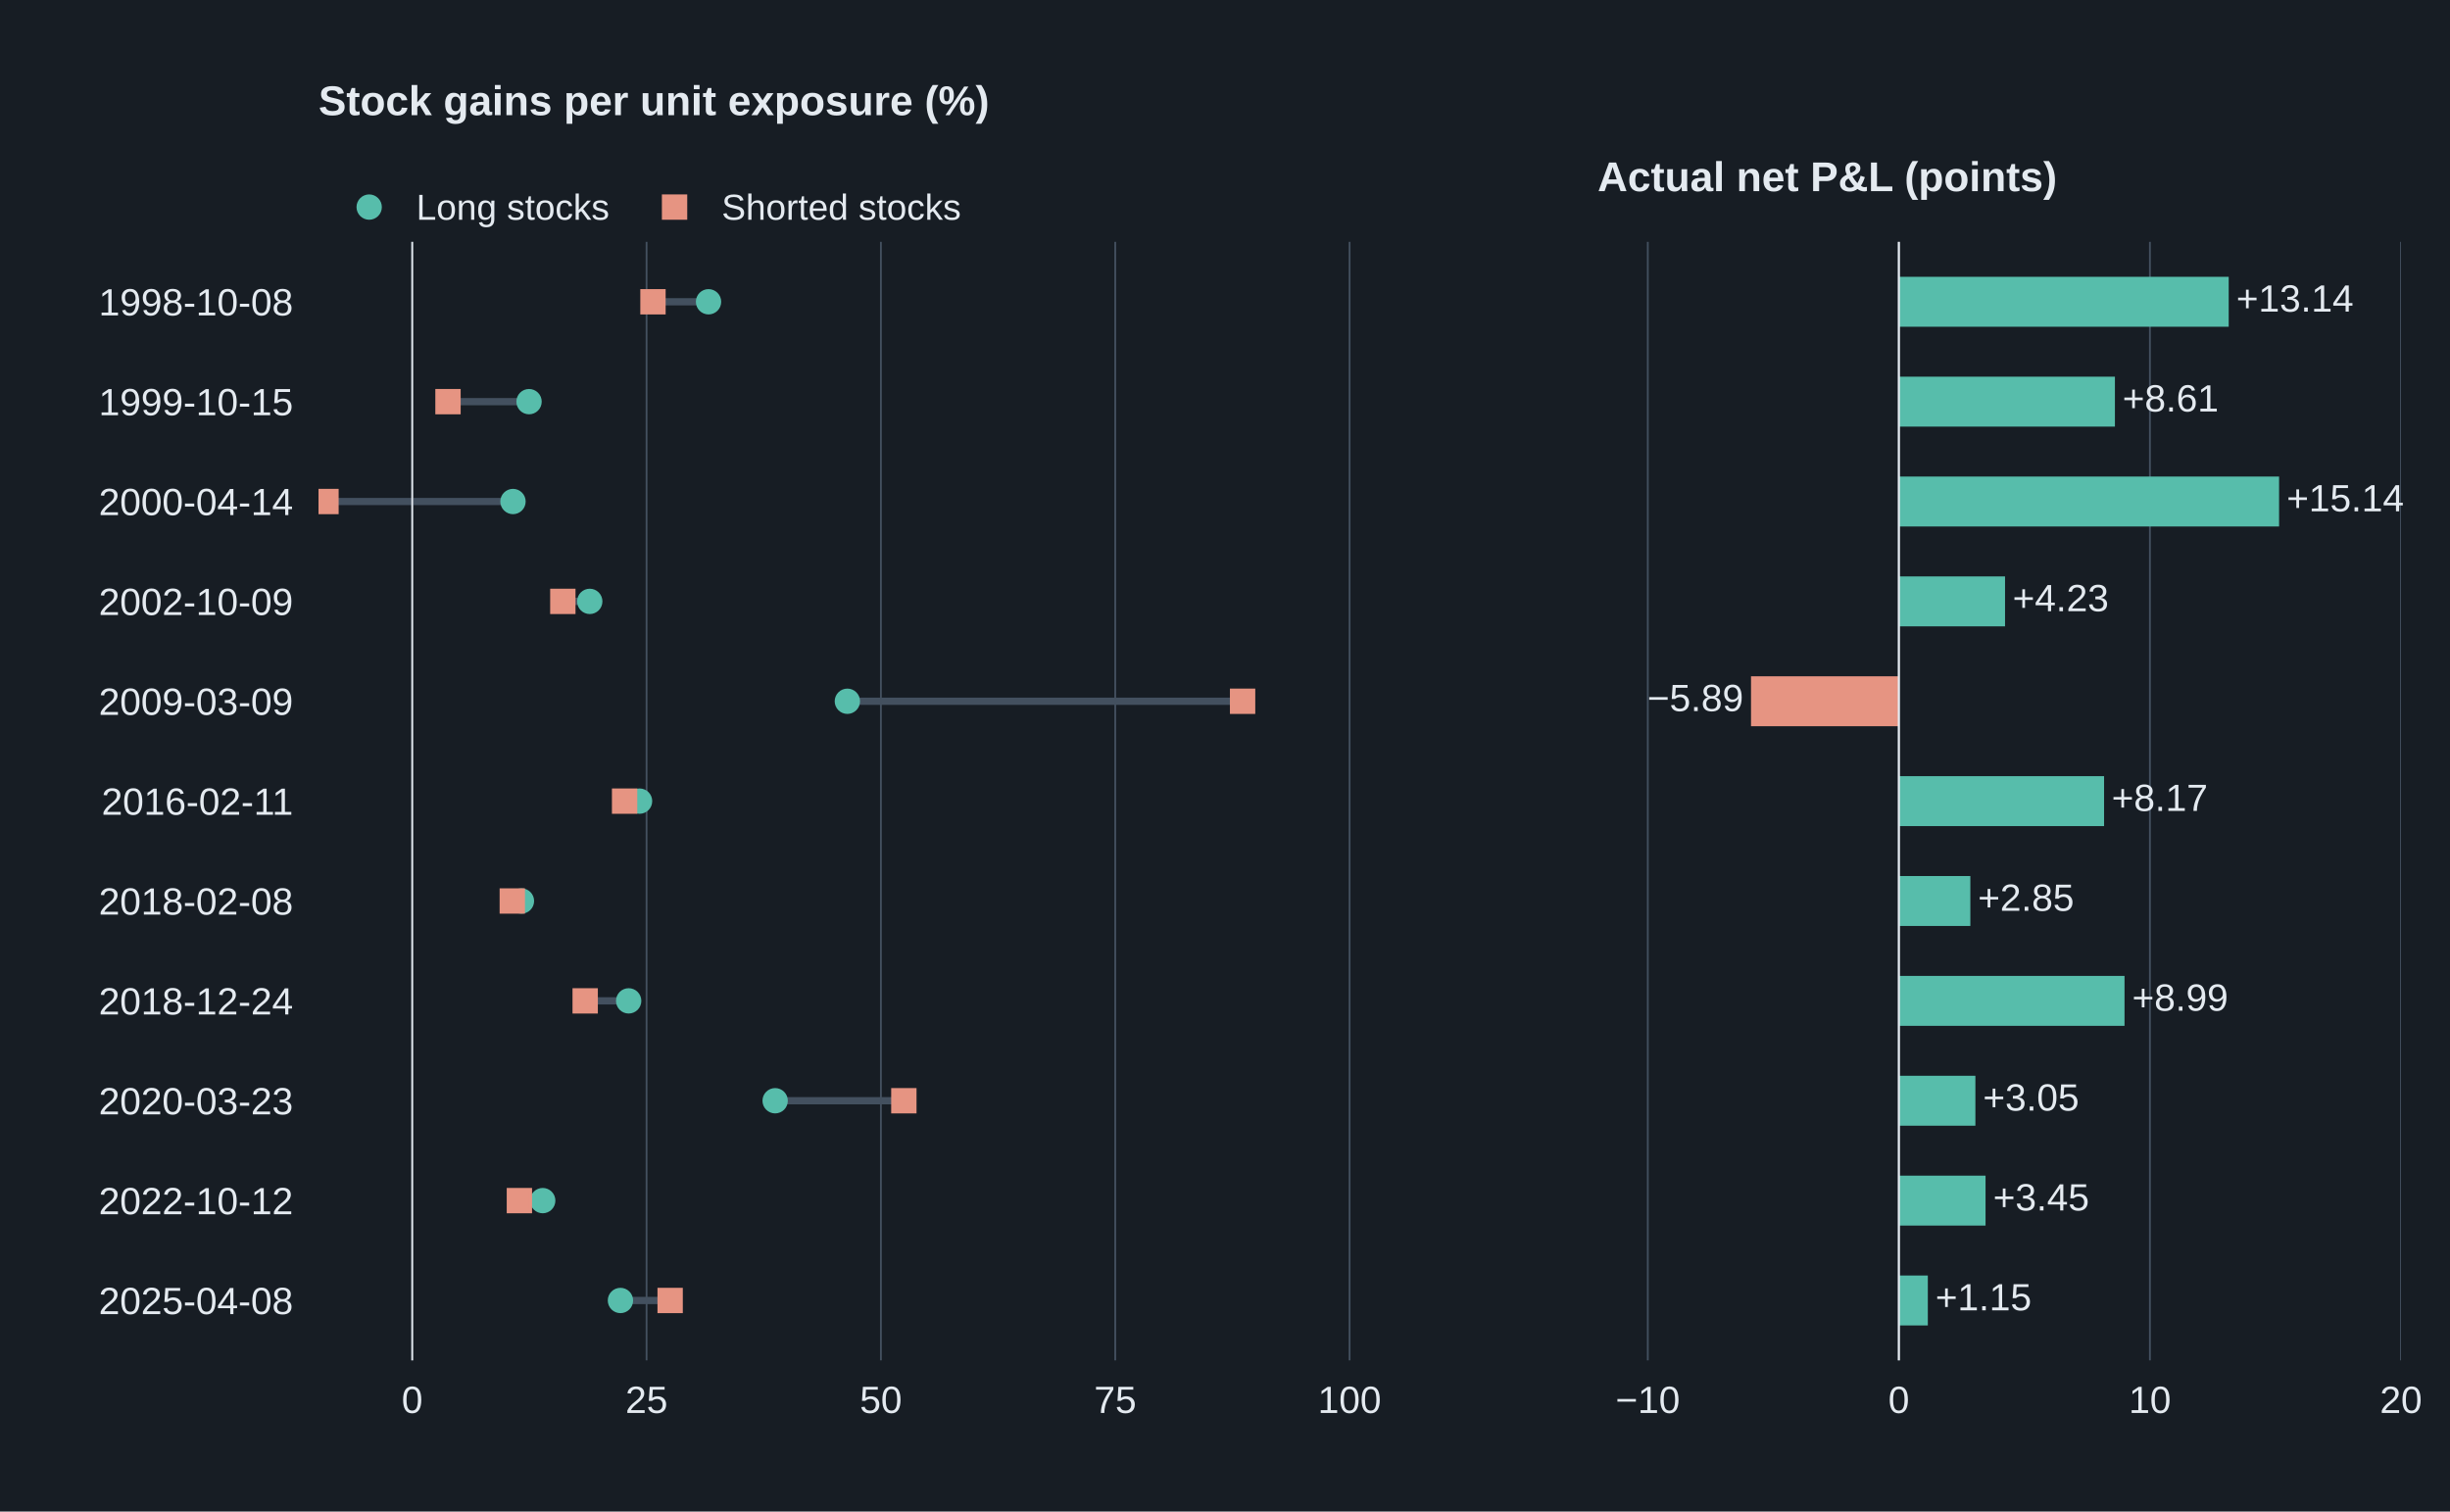
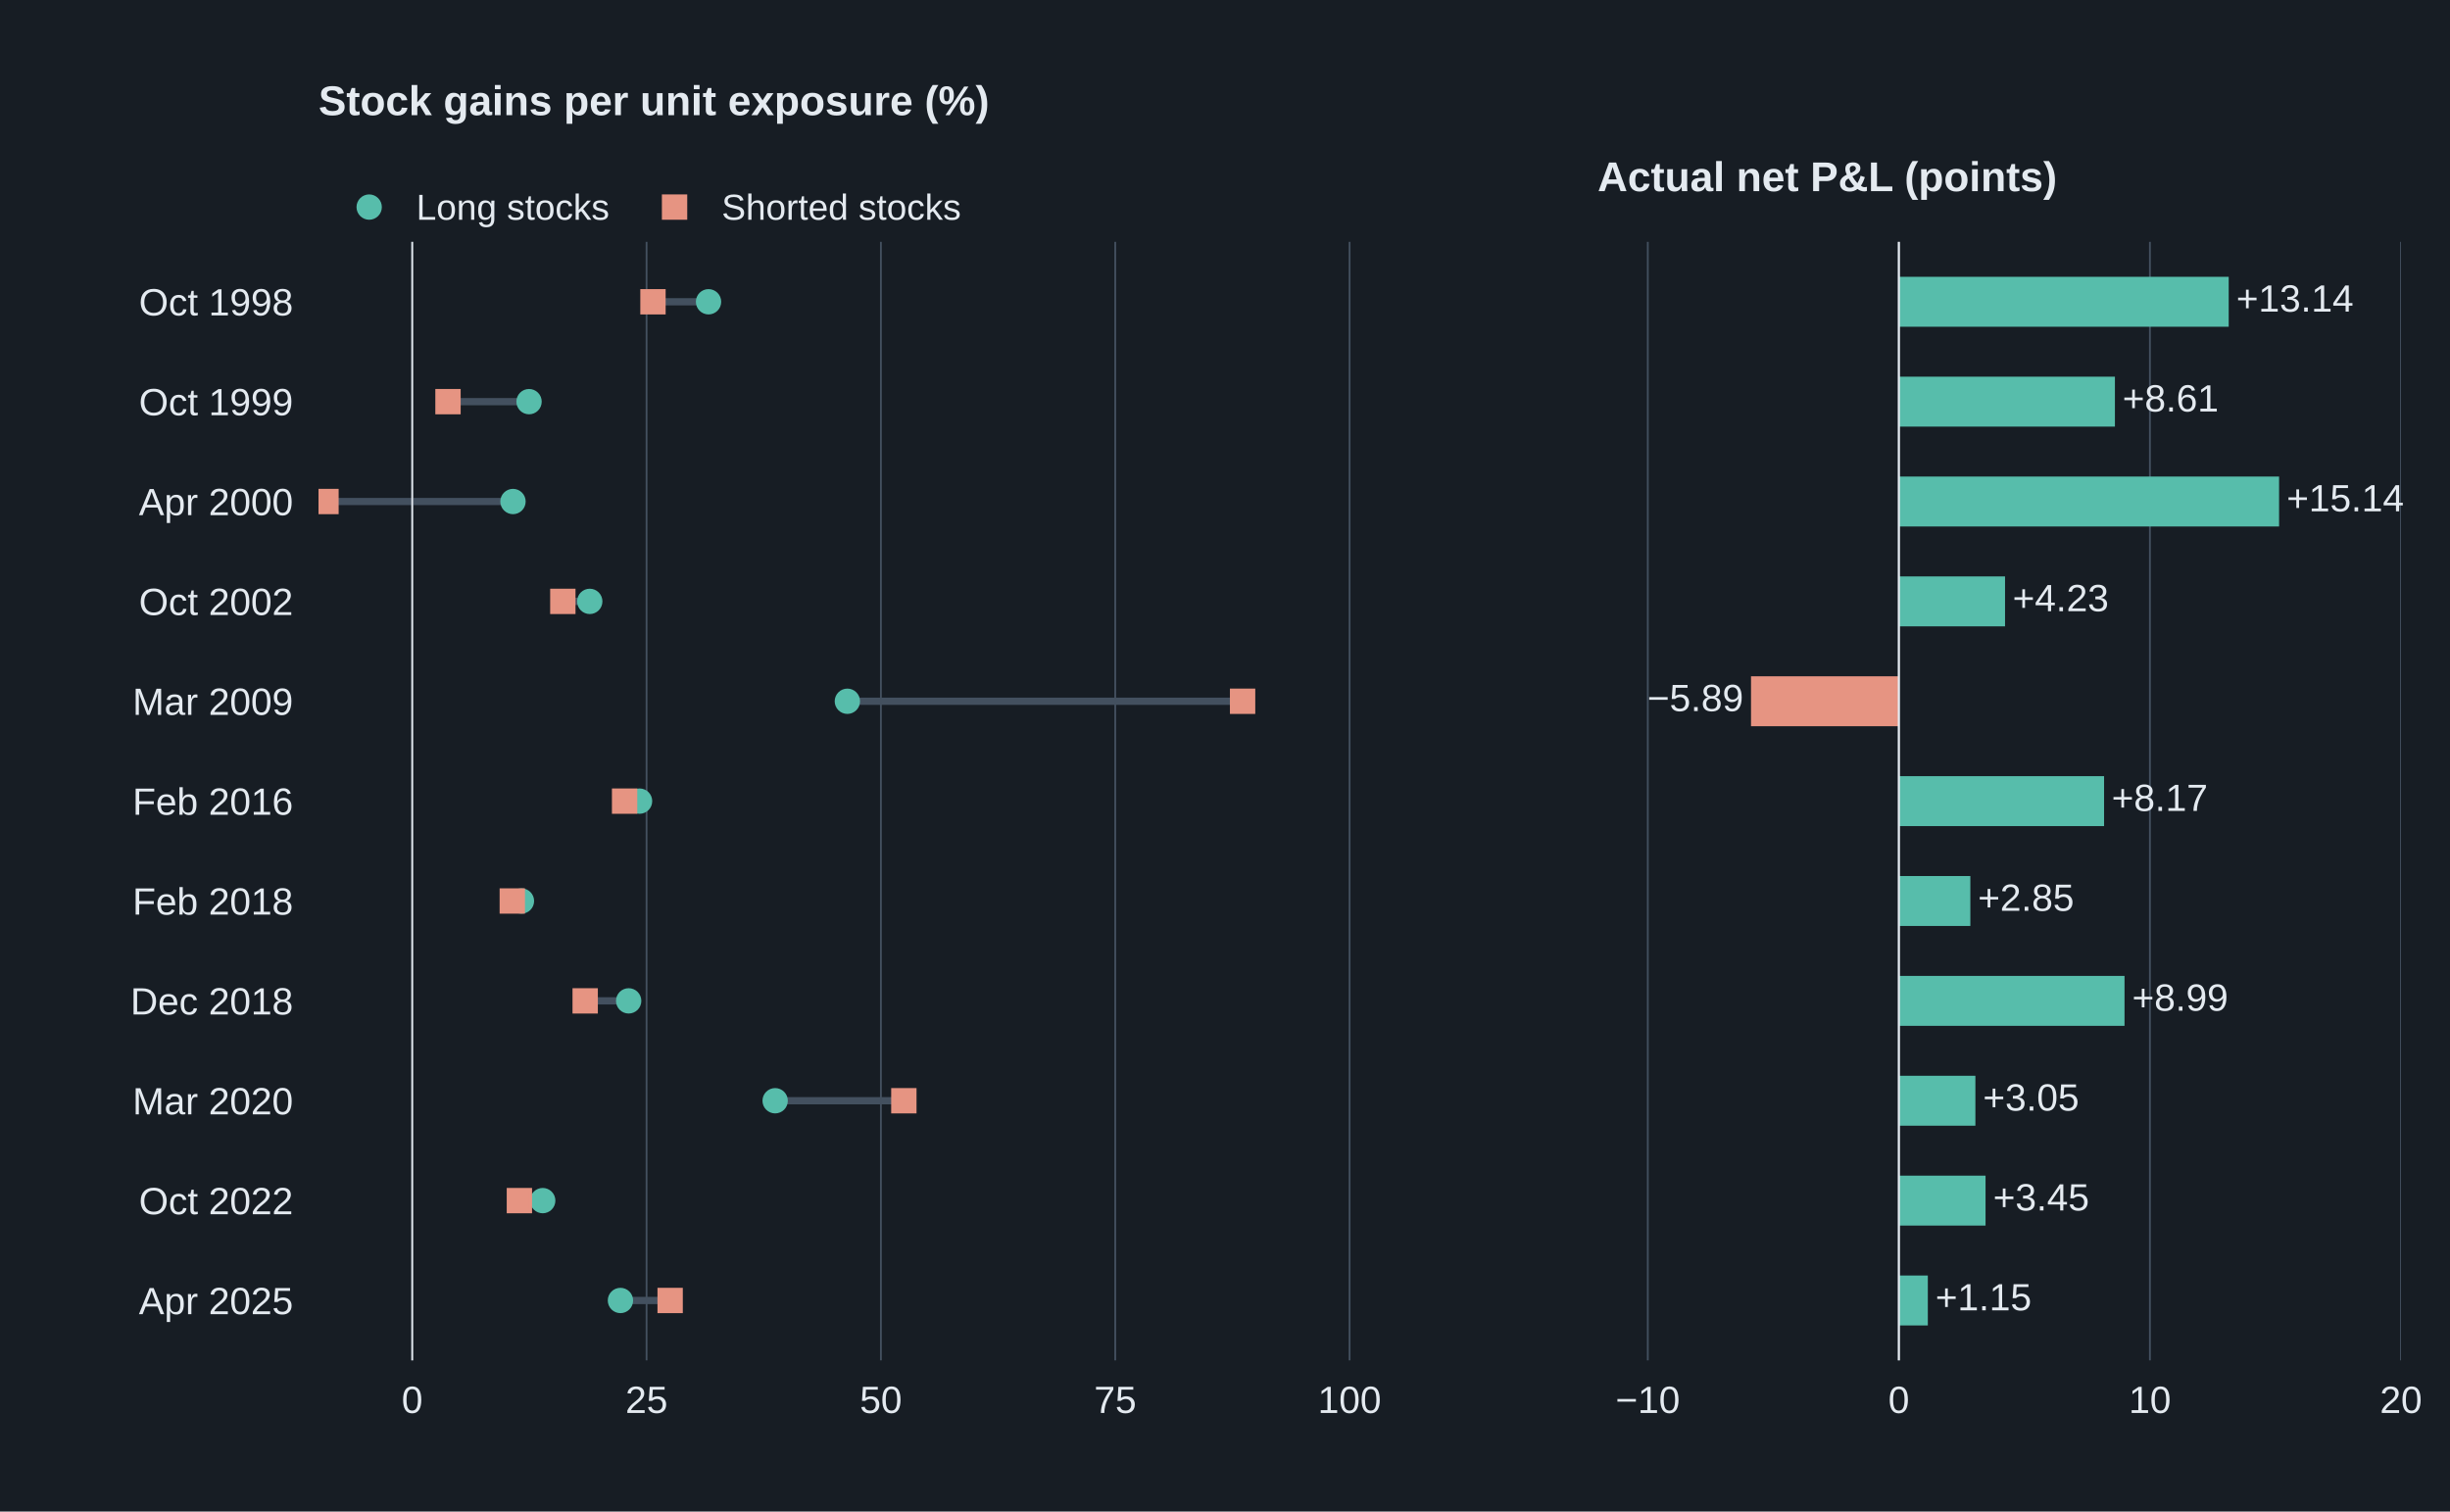
<svg xmlns="http://www.w3.org/2000/svg" xmlns:xlink="http://www.w3.org/1999/xlink" width="676.8pt" height="417.6pt" viewBox="0 0 676.8 417.6" version="1.1">
  <defs>
    <style type="text/css">*{stroke-linejoin: round; stroke-linecap: butt}</style>
  </defs>
  <g id="figure_1">
    <g id="patch_1">
      <path d="M 0 417.6 L 676.8 417.6 L 676.8 0 L 0 0 z " style="fill: #171d24" />
    </g>
    <g id="axes_1">
      <g id="patch_2">
        <path d="M 87.984 375.84 L 398.706 375.84 L 398.706 66.816 L 87.984 66.816 z " style="fill: #171d24" />
      </g>
      <g id="matplotlib.axis_1">
        <g id="xtick_1">
          <g id="line2d_1">
            <path d="M 113.878 375.84 L 113.878 66.816 " clip-path="url(#pa6c7bae0eb)" style="fill: none; stroke: #43505f; stroke-width: 0.5; stroke-linecap: square" />
          </g>
          <g id="line2d_2" />
          <g id="text_1">
            <text style="font-size: 10.5px; font-family: 'Arial', 'DejaVu Sans', sans-serif; text-anchor: middle; fill: #e4eaf0" x="113.878" y="390.356" transform="rotate(-0 113.8775 390.3557)">0</text>
          </g>
        </g>
        <g id="xtick_2">
          <g id="line2d_3">
            <path d="M 178.611 375.84 L 178.611 66.816 " clip-path="url(#pa6c7bae0eb)" style="fill: none; stroke: #43505f; stroke-width: 0.5; stroke-linecap: square" />
          </g>
          <g id="line2d_4" />
          <g id="text_2">
            <text style="font-size: 10.5px; font-family: 'Arial', 'DejaVu Sans', sans-serif; text-anchor: middle; fill: #e4eaf0" x="178.611" y="390.356" transform="rotate(-0 178.6113 390.3557)">25</text>
          </g>
        </g>
        <g id="xtick_3">
          <g id="line2d_5">
            <path d="M 243.345 375.84 L 243.345 66.816 " clip-path="url(#pa6c7bae0eb)" style="fill: none; stroke: #43505f; stroke-width: 0.5; stroke-linecap: square" />
          </g>
          <g id="line2d_6" />
          <g id="text_3">
            <text style="font-size: 10.5px; font-family: 'Arial', 'DejaVu Sans', sans-serif; text-anchor: middle; fill: #e4eaf0" x="243.345" y="390.356" transform="rotate(-0 243.3451 390.3557)">50</text>
          </g>
        </g>
        <g id="xtick_4">
          <g id="line2d_7">
            <path d="M 308.079 375.84 L 308.079 66.816 " clip-path="url(#pa6c7bae0eb)" style="fill: none; stroke: #43505f; stroke-width: 0.5; stroke-linecap: square" />
          </g>
          <g id="line2d_8" />
          <g id="text_4">
            <text style="font-size: 10.5px; font-family: 'Arial', 'DejaVu Sans', sans-serif; text-anchor: middle; fill: #e4eaf0" x="308.079" y="390.356" transform="rotate(-0 308.0789 390.3557)">75</text>
          </g>
        </g>
        <g id="xtick_5">
          <g id="line2d_9">
            <path d="M 372.813 375.84 L 372.813 66.816 " clip-path="url(#pa6c7bae0eb)" style="fill: none; stroke: #43505f; stroke-width: 0.5; stroke-linecap: square" />
          </g>
          <g id="line2d_10" />
          <g id="text_5">
            <text style="font-size: 10.5px; font-family: 'Arial', 'DejaVu Sans', sans-serif; text-anchor: middle; fill: #e4eaf0" x="372.813" y="390.356" transform="rotate(-0 372.8127 390.3557)">100</text>
          </g>
        </g>
      </g>
      <g id="matplotlib.axis_2">
        <g id="ytick_1">
          <g id="line2d_11" />
          <g id="text_6">
-             <text style="font-size: 10.5px; font-family: 'Arial', 'DejaVu Sans', sans-serif; text-anchor: end; fill: #e4eaf0" x="80.984" y="87.129" transform="rotate(-0 80.984 87.12871)">1998-10-08</text>
+             <text style="font-size: 10.5px; font-family: 'Arial', 'DejaVu Sans', sans-serif; text-anchor: end; fill: #e4eaf0" x="80.984" y="87.129" transform="rotate(-0 80.984 87.12871)">Oct 1998</text>
          </g>
        </g>
        <g id="ytick_2">
          <g id="line2d_12" />
          <g id="text_7">
-             <text style="font-size: 10.5px; font-family: 'Arial', 'DejaVu Sans', sans-serif; text-anchor: end; fill: #e4eaf0" x="80.984" y="114.72" transform="rotate(-0 80.984 114.7201)">1999-10-15</text>
+             <text style="font-size: 10.5px; font-family: 'Arial', 'DejaVu Sans', sans-serif; text-anchor: end; fill: #e4eaf0" x="80.984" y="114.72" transform="rotate(-0 80.984 114.7201)">Oct 1999</text>
          </g>
        </g>
        <g id="ytick_3">
          <g id="line2d_13" />
          <g id="text_8">
-             <text style="font-size: 10.5px; font-family: 'Arial', 'DejaVu Sans', sans-serif; text-anchor: end; fill: #e4eaf0" x="80.984" y="142.312" transform="rotate(-0 80.984 142.3116)">2000-04-14</text>
+             <text style="font-size: 10.5px; font-family: 'Arial', 'DejaVu Sans', sans-serif; text-anchor: end; fill: #e4eaf0" x="80.984" y="142.327" transform="rotate(-0 80.984 142.3272)">Apr 2000</text>
          </g>
        </g>
        <g id="ytick_4">
          <g id="line2d_14" />
          <g id="text_9">
-             <text style="font-size: 10.5px; font-family: 'Arial', 'DejaVu Sans', sans-serif; text-anchor: end; fill: #e4eaf0" x="80.984" y="169.903" transform="rotate(-0 80.984 169.903)">2002-10-09</text>
+             <text style="font-size: 10.5px; font-family: 'Arial', 'DejaVu Sans', sans-serif; text-anchor: end; fill: #e4eaf0" x="80.984" y="169.903" transform="rotate(-0 80.984 169.903)">Oct 2002</text>
          </g>
        </g>
        <g id="ytick_5">
          <g id="line2d_15" />
          <g id="text_10">
-             <text style="font-size: 10.5px; font-family: 'Arial', 'DejaVu Sans', sans-serif; text-anchor: end; fill: #e4eaf0" x="80.984" y="197.494" transform="rotate(-0 80.984 197.4944)">2009-03-09</text>
+             <text style="font-size: 10.5px; font-family: 'Arial', 'DejaVu Sans', sans-serif; text-anchor: end; fill: #e4eaf0" x="80.984" y="197.494" transform="rotate(-0 80.984 197.4944)">Mar 2009</text>
          </g>
        </g>
        <g id="ytick_6">
          <g id="line2d_16" />
          <g id="text_11">
-             <text style="font-size: 10.5px; font-family: 'Arial', 'DejaVu Sans', sans-serif; text-anchor: end; fill: #e4eaf0" x="80.984" y="225.086" transform="rotate(-0 80.984 225.0859)">2016-02-11</text>
+             <text style="font-size: 10.5px; font-family: 'Arial', 'DejaVu Sans', sans-serif; text-anchor: end; fill: #e4eaf0" x="80.984" y="225.086" transform="rotate(-0 80.984 225.0859)">Feb 2016</text>
          </g>
        </g>
        <g id="ytick_7">
          <g id="line2d_17" />
          <g id="text_12">
-             <text style="font-size: 10.5px; font-family: 'Arial', 'DejaVu Sans', sans-serif; text-anchor: end; fill: #e4eaf0" x="80.984" y="252.677" transform="rotate(-0 80.984 252.6773)">2018-02-08</text>
+             <text style="font-size: 10.5px; font-family: 'Arial', 'DejaVu Sans', sans-serif; text-anchor: end; fill: #e4eaf0" x="80.984" y="252.677" transform="rotate(-0 80.984 252.6773)">Feb 2018</text>
          </g>
        </g>
        <g id="ytick_8">
          <g id="line2d_18" />
          <g id="text_13">
-             <text style="font-size: 10.5px; font-family: 'Arial', 'DejaVu Sans', sans-serif; text-anchor: end; fill: #e4eaf0" x="80.984" y="280.269" transform="rotate(-0 80.984 280.2687)">2018-12-24</text>
+             <text style="font-size: 10.5px; font-family: 'Arial', 'DejaVu Sans', sans-serif; text-anchor: end; fill: #e4eaf0" x="80.984" y="280.269" transform="rotate(-0 80.984 280.2687)">Dec 2018</text>
          </g>
        </g>
        <g id="ytick_9">
          <g id="line2d_19" />
          <g id="text_14">
-             <text style="font-size: 10.5px; font-family: 'Arial', 'DejaVu Sans', sans-serif; text-anchor: end; fill: #e4eaf0" x="80.984" y="307.86" transform="rotate(-0 80.984 307.8601)">2020-03-23</text>
+             <text style="font-size: 10.5px; font-family: 'Arial', 'DejaVu Sans', sans-serif; text-anchor: end; fill: #e4eaf0" x="80.984" y="307.86" transform="rotate(-0 80.984 307.8601)">Mar 2020</text>
          </g>
        </g>
        <g id="ytick_10">
          <g id="line2d_20" />
          <g id="text_15">
-             <text style="font-size: 10.5px; font-family: 'Arial', 'DejaVu Sans', sans-serif; text-anchor: end; fill: #e4eaf0" x="80.984" y="335.452" transform="rotate(-0 80.984 335.4516)">2022-10-12</text>
+             <text style="font-size: 10.5px; font-family: 'Arial', 'DejaVu Sans', sans-serif; text-anchor: end; fill: #e4eaf0" x="80.984" y="335.452" transform="rotate(-0 80.984 335.4516)">Oct 2022</text>
          </g>
        </g>
        <g id="ytick_11">
          <g id="line2d_21" />
          <g id="text_16">
-             <text style="font-size: 10.5px; font-family: 'Arial', 'DejaVu Sans', sans-serif; text-anchor: end; fill: #e4eaf0" x="80.984" y="363.043" transform="rotate(-0 80.984 363.043)">2025-04-08</text>
+             <text style="font-size: 10.5px; font-family: 'Arial', 'DejaVu Sans', sans-serif; text-anchor: end; fill: #e4eaf0" x="80.984" y="363.059" transform="rotate(-0 80.984 363.0586)">Apr 2025</text>
          </g>
        </g>
      </g>
      <g id="line2d_22">
        <path d="M 195.729 83.371 L 180.381 83.371 " clip-path="url(#pa6c7bae0eb)" style="fill: none; stroke: #43505f; stroke-width: 2; stroke-linecap: square" />
      </g>
      <g id="line2d_23">
        <defs>
          <path id="md9a8fb9a7d" d="M 0 3 C 0.796 3 1.559 2.684 2.121 2.121 C 2.684 1.559 3 0.796 3 0 C 3 -0.796 2.684 -1.559 2.121 -2.121 C 1.559 -2.684 0.796 -3 0 -3 C -0.796 -3 -1.559 -2.684 -2.121 -2.121 C -2.684 -1.559 -3 -0.796 -3 0 C -3 0.796 -2.684 1.559 -2.121 2.121 C -1.559 2.684 -0.796 3 0 3 z " style="stroke: #57bdab" />
        </defs>
        <g clip-path="url(#pa6c7bae0eb)">
          <use xlink:href="#md9a8fb9a7d" x="195.729" y="83.371" style="fill: #57bdab; stroke: #57bdab" />
        </g>
      </g>
      <g id="line2d_24">
        <defs>
          <path id="ma3867395b4" d="M -3 3 L 3 3 L 3 -3 L -3 -3 z " style="stroke: #e69482; stroke-linejoin: miter" />
        </defs>
        <g clip-path="url(#pa6c7bae0eb)">
          <use xlink:href="#ma3867395b4" x="180.381" y="83.371" style="fill: #e69482; stroke: #e69482; stroke-linejoin: miter" />
        </g>
      </g>
      <g id="line2d_25">
        <path d="M 146.147 110.962 L 123.757 110.962 " clip-path="url(#pa6c7bae0eb)" style="fill: none; stroke: #43505f; stroke-width: 2; stroke-linecap: square" />
      </g>
      <g id="line2d_26">
        <g clip-path="url(#pa6c7bae0eb)">
          <use xlink:href="#md9a8fb9a7d" x="146.147" y="110.962" style="fill: #57bdab; stroke: #57bdab" />
        </g>
      </g>
      <g id="line2d_27">
        <g clip-path="url(#pa6c7bae0eb)">
          <use xlink:href="#ma3867395b4" x="123.757" y="110.962" style="fill: #e69482; stroke: #e69482; stroke-linejoin: miter" />
        </g>
      </g>
      <g id="line2d_28">
        <path d="M 141.712 138.554 L 90.049 138.554 " clip-path="url(#pa6c7bae0eb)" style="fill: none; stroke: #43505f; stroke-width: 2; stroke-linecap: square" />
      </g>
      <g id="line2d_29">
        <g clip-path="url(#pa6c7bae0eb)">
          <use xlink:href="#md9a8fb9a7d" x="141.712" y="138.554" style="fill: #57bdab; stroke: #57bdab" />
        </g>
      </g>
      <g id="line2d_30">
        <g clip-path="url(#pa6c7bae0eb)">
          <use xlink:href="#ma3867395b4" x="90.049" y="138.554" style="fill: #e69482; stroke: #e69482; stroke-linejoin: miter" />
        </g>
      </g>
      <g id="line2d_31">
        <path d="M 162.919 166.145 L 155.481 166.145 " clip-path="url(#pa6c7bae0eb)" style="fill: none; stroke: #43505f; stroke-width: 2; stroke-linecap: square" />
      </g>
      <g id="line2d_32">
        <g clip-path="url(#pa6c7bae0eb)">
          <use xlink:href="#md9a8fb9a7d" x="162.919" y="166.145" style="fill: #57bdab; stroke: #57bdab" />
        </g>
      </g>
      <g id="line2d_33">
        <g clip-path="url(#pa6c7bae0eb)">
          <use xlink:href="#ma3867395b4" x="155.481" y="166.145" style="fill: #e69482; stroke: #e69482; stroke-linejoin: miter" />
        </g>
      </g>
      <g id="line2d_34">
        <path d="M 234.079 193.737 L 343.261 193.737 " clip-path="url(#pa6c7bae0eb)" style="fill: none; stroke: #43505f; stroke-width: 2; stroke-linecap: square" />
      </g>
      <g id="line2d_35">
        <g clip-path="url(#pa6c7bae0eb)">
          <use xlink:href="#md9a8fb9a7d" x="234.079" y="193.737" style="fill: #57bdab; stroke: #57bdab" />
        </g>
      </g>
      <g id="line2d_36">
        <g clip-path="url(#pa6c7bae0eb)">
          <use xlink:href="#ma3867395b4" x="343.261" y="193.737" style="fill: #e69482; stroke: #e69482; stroke-linejoin: miter" />
        </g>
      </g>
      <g id="line2d_37">
        <path d="M 176.674 221.328 L 172.543 221.328 " clip-path="url(#pa6c7bae0eb)" style="fill: none; stroke: #43505f; stroke-width: 2; stroke-linecap: square" />
      </g>
      <g id="line2d_38">
        <g clip-path="url(#pa6c7bae0eb)">
          <use xlink:href="#md9a8fb9a7d" x="176.674" y="221.328" style="fill: #57bdab; stroke: #57bdab" />
        </g>
      </g>
      <g id="line2d_39">
        <g clip-path="url(#pa6c7bae0eb)">
          <use xlink:href="#ma3867395b4" x="172.543" y="221.328" style="fill: #e69482; stroke: #e69482; stroke-linejoin: miter" />
        </g>
      </g>
      <g id="line2d_40">
        <path d="M 144.046 248.919 L 141.518 248.919 " clip-path="url(#pa6c7bae0eb)" style="fill: none; stroke: #43505f; stroke-width: 2; stroke-linecap: square" />
      </g>
      <g id="line2d_41">
        <g clip-path="url(#pa6c7bae0eb)">
          <use xlink:href="#md9a8fb9a7d" x="144.046" y="248.919" style="fill: #57bdab; stroke: #57bdab" />
        </g>
      </g>
      <g id="line2d_42">
        <g clip-path="url(#pa6c7bae0eb)">
          <use xlink:href="#ma3867395b4" x="141.518" y="248.919" style="fill: #e69482; stroke: #e69482; stroke-linejoin: miter" />
        </g>
      </g>
      <g id="line2d_43">
        <path d="M 173.665 276.511 L 161.652 276.511 " clip-path="url(#pa6c7bae0eb)" style="fill: none; stroke: #43505f; stroke-width: 2; stroke-linecap: square" />
      </g>
      <g id="line2d_44">
        <g clip-path="url(#pa6c7bae0eb)">
          <use xlink:href="#md9a8fb9a7d" x="173.665" y="276.511" style="fill: #57bdab; stroke: #57bdab" />
        </g>
      </g>
      <g id="line2d_45">
        <g clip-path="url(#pa6c7bae0eb)">
          <use xlink:href="#ma3867395b4" x="161.652" y="276.511" style="fill: #e69482; stroke: #e69482; stroke-linejoin: miter" />
        </g>
      </g>
      <g id="line2d_46">
        <path d="M 214.131 304.102 L 249.687 304.102 " clip-path="url(#pa6c7bae0eb)" style="fill: none; stroke: #43505f; stroke-width: 2; stroke-linecap: square" />
      </g>
      <g id="line2d_47">
        <g clip-path="url(#pa6c7bae0eb)">
          <use xlink:href="#md9a8fb9a7d" x="214.131" y="304.102" style="fill: #57bdab; stroke: #57bdab" />
        </g>
      </g>
      <g id="line2d_48">
        <g clip-path="url(#pa6c7bae0eb)">
          <use xlink:href="#ma3867395b4" x="249.687" y="304.102" style="fill: #e69482; stroke: #e69482; stroke-linejoin: miter" />
        </g>
      </g>
      <g id="line2d_49">
        <path d="M 149.924 331.694 L 143.479 331.694 " clip-path="url(#pa6c7bae0eb)" style="fill: none; stroke: #43505f; stroke-width: 2; stroke-linecap: square" />
      </g>
      <g id="line2d_50">
        <g clip-path="url(#pa6c7bae0eb)">
          <use xlink:href="#md9a8fb9a7d" x="149.924" y="331.694" style="fill: #57bdab; stroke: #57bdab" />
        </g>
      </g>
      <g id="line2d_51">
        <g clip-path="url(#pa6c7bae0eb)">
          <use xlink:href="#ma3867395b4" x="143.479" y="331.694" style="fill: #e69482; stroke: #e69482; stroke-linejoin: miter" />
        </g>
      </g>
      <g id="line2d_52">
        <path d="M 171.393 359.285 L 185.124 359.285 " clip-path="url(#pa6c7bae0eb)" style="fill: none; stroke: #43505f; stroke-width: 2; stroke-linecap: square" />
      </g>
      <g id="line2d_53">
        <g clip-path="url(#pa6c7bae0eb)">
          <use xlink:href="#md9a8fb9a7d" x="171.393" y="359.285" style="fill: #57bdab; stroke: #57bdab" />
        </g>
      </g>
      <g id="line2d_54">
        <g clip-path="url(#pa6c7bae0eb)">
          <use xlink:href="#ma3867395b4" x="185.124" y="359.285" style="fill: #e69482; stroke: #e69482; stroke-linejoin: miter" />
        </g>
      </g>
      <g id="line2d_55">
        <path d="M 113.878 375.84 L 113.878 66.816 " clip-path="url(#pa6c7bae0eb)" style="fill: none; stroke: #e4eaf0; stroke-width: 0.5; stroke-linecap: square" />
      </g>
      <g id="text_17">
        <text style="font-weight: 700; font-size: 11.5px; font-family: 'Arial', 'DejaVu Sans', sans-serif; text-anchor: start; fill: #e4eaf0" x="87.984" y="31.816" transform="rotate(-0 87.984 31.816)">Stock gains per unit exposure (%)</text>
      </g>
      <g id="legend_1">
        <g id="line2d_56">
          <g>
            <use xlink:href="#md9a8fb9a7d" x="101.984" y="57.211" style="fill: #57bdab; stroke: #57bdab" />
          </g>
        </g>
        <g id="text_18">
          <text style="font-size: 10px; font-family: 'Arial', 'DejaVu Sans', sans-serif; text-anchor: start; fill: #e4eaf0" x="114.984" y="60.711" transform="rotate(-0 114.984 60.71131)">Long stocks</text>
        </g>
        <g id="line2d_57">
          <g>
            <use xlink:href="#ma3867395b4" x="186.345" y="57.211" style="fill: #e69482; stroke: #e69482; stroke-linejoin: miter" />
          </g>
        </g>
        <g id="text_19">
          <text style="font-size: 10px; font-family: 'Arial', 'DejaVu Sans', sans-serif; text-anchor: start; fill: #e4eaf0" x="199.345" y="60.711" transform="rotate(-0 199.3449 60.71131)">Shorted stocks</text>
        </g>
      </g>
    </g>
    <g id="axes_2">
      <g id="patch_3">
        <path d="M 441.32 375.84 L 663.264 375.84 L 663.264 66.816 L 441.32 66.816 z " style="fill: #171d24" />
      </g>
      <g id="matplotlib.axis_3">
        <g id="xtick_6">
          <g id="line2d_58">
            <path d="M 455.191 375.84 L 455.191 66.816 " clip-path="url(#pb211f99e89)" style="fill: none; stroke: #43505f; stroke-width: 0.5; stroke-linecap: square" />
          </g>
          <g id="line2d_59" />
          <g id="text_20">
            <text style="font-size: 10.5px; font-family: 'Arial', 'DejaVu Sans', sans-serif; text-anchor: middle; fill: #e4eaf0" x="455.191" y="390.356" transform="rotate(-0 455.1911 390.3557)">−10</text>
          </g>
        </g>
        <g id="xtick_7">
          <g id="line2d_60">
            <path d="M 524.549 375.84 L 524.549 66.816 " clip-path="url(#pb211f99e89)" style="fill: none; stroke: #43505f; stroke-width: 0.5; stroke-linecap: square" />
          </g>
          <g id="line2d_61" />
          <g id="text_21">
            <text style="font-size: 10.5px; font-family: 'Arial', 'DejaVu Sans', sans-serif; text-anchor: middle; fill: #e4eaf0" x="524.549" y="390.356" transform="rotate(-0 524.5487 390.3557)">0</text>
          </g>
        </g>
        <g id="xtick_8">
          <g id="line2d_62">
            <path d="M 593.906 375.84 L 593.906 66.816 " clip-path="url(#pb211f99e89)" style="fill: none; stroke: #43505f; stroke-width: 0.5; stroke-linecap: square" />
          </g>
          <g id="line2d_63" />
          <g id="text_22">
            <text style="font-size: 10.5px; font-family: 'Arial', 'DejaVu Sans', sans-serif; text-anchor: middle; fill: #e4eaf0" x="593.906" y="390.356" transform="rotate(-0 593.9064 390.3557)">10</text>
          </g>
        </g>
        <g id="xtick_9">
          <g id="line2d_64">
            <path d="M 663.264 375.84 L 663.264 66.816 " clip-path="url(#pb211f99e89)" style="fill: none; stroke: #43505f; stroke-width: 0.5; stroke-linecap: square" />
          </g>
          <g id="line2d_65" />
          <g id="text_23">
            <text style="font-size: 10.5px; font-family: 'Arial', 'DejaVu Sans', sans-serif; text-anchor: middle; fill: #e4eaf0" x="663.264" y="390.356" transform="rotate(-0 663.264 390.3557)">20</text>
          </g>
        </g>
      </g>
      <g id="matplotlib.axis_4">
        <g id="ytick_12">
          <g id="line2d_66" />
        </g>
        <g id="ytick_13">
          <g id="line2d_67" />
        </g>
        <g id="ytick_14">
          <g id="line2d_68" />
        </g>
        <g id="ytick_15">
          <g id="line2d_69" />
        </g>
        <g id="ytick_16">
          <g id="line2d_70" />
        </g>
        <g id="ytick_17">
          <g id="line2d_71" />
        </g>
        <g id="ytick_18">
          <g id="line2d_72" />
        </g>
        <g id="ytick_19">
          <g id="line2d_73" />
        </g>
        <g id="ytick_20">
          <g id="line2d_74" />
        </g>
        <g id="ytick_21">
          <g id="line2d_75" />
        </g>
        <g id="ytick_22">
          <g id="line2d_76" />
        </g>
      </g>
      <g id="patch_4">
        <path d="M 524.549 76.473 L 615.67 76.473 L 615.67 90.269 L 524.549 90.269 z " clip-path="url(#pb211f99e89)" style="fill: #57bdab" />
      </g>
      <g id="patch_5">
        <path d="M 524.549 104.064 L 584.236 104.064 L 584.236 117.86 L 524.549 117.86 z " clip-path="url(#pb211f99e89)" style="fill: #57bdab" />
      </g>
      <g id="patch_6">
        <path d="M 524.549 131.656 L 629.586 131.656 L 629.586 145.452 L 524.549 145.452 z " clip-path="url(#pb211f99e89)" style="fill: #57bdab" />
      </g>
      <g id="patch_7">
        <path d="M 524.549 159.247 L 553.883 159.247 L 553.883 173.043 L 524.549 173.043 z " clip-path="url(#pb211f99e89)" style="fill: #57bdab" />
      </g>
      <g id="patch_8">
        <path d="M 524.549 186.839 L 483.709 186.839 L 483.709 200.634 L 524.549 200.634 z " clip-path="url(#pb211f99e89)" style="fill: #e69482" />
      </g>
      <g id="patch_9">
        <path d="M 524.549 214.43 L 581.242 214.43 L 581.242 228.226 L 524.549 228.226 z " clip-path="url(#pb211f99e89)" style="fill: #57bdab" />
      </g>
      <g id="patch_10">
        <path d="M 524.549 242.022 L 544.298 242.022 L 544.298 255.817 L 524.549 255.817 z " clip-path="url(#pb211f99e89)" style="fill: #57bdab" />
      </g>
      <g id="patch_11">
        <path d="M 524.549 269.613 L 586.889 269.613 L 586.889 283.409 L 524.549 283.409 z " clip-path="url(#pb211f99e89)" style="fill: #57bdab" />
      </g>
      <g id="patch_12">
        <path d="M 524.549 297.204 L 545.692 297.204 L 545.692 311 L 524.549 311 z " clip-path="url(#pb211f99e89)" style="fill: #57bdab" />
      </g>
      <g id="patch_13">
        <path d="M 524.549 324.796 L 548.497 324.796 L 548.497 338.592 L 524.549 338.592 z " clip-path="url(#pb211f99e89)" style="fill: #57bdab" />
      </g>
      <g id="patch_14">
        <path d="M 524.549 352.387 L 532.554 352.387 L 532.554 366.183 L 524.549 366.183 z " clip-path="url(#pb211f99e89)" style="fill: #57bdab" />
      </g>
      <g id="line2d_77">
        <path d="M 524.549 375.84 L 524.549 66.816 " clip-path="url(#pb211f99e89)" style="fill: none; stroke: #e4eaf0; stroke-width: 0.6; stroke-linecap: square" />
      </g>
      <g id="text_24">
        <text style="font-size: 10.5px; font-family: 'Arial', 'DejaVu Sans', sans-serif; text-anchor: start; fill: #e4eaf0" x="617.751" y="86.085" transform="rotate(-0 617.7508 86.08527)">+13.14</text>
      </g>
      <g id="text_25">
        <text style="font-size: 10.5px; font-family: 'Arial', 'DejaVu Sans', sans-serif; text-anchor: start; fill: #e4eaf0" x="586.317" y="113.677" transform="rotate(-0 586.3166 113.6767)">+8.61</text>
      </g>
      <g id="text_26">
        <text style="font-size: 10.5px; font-family: 'Arial', 'DejaVu Sans', sans-serif; text-anchor: start; fill: #e4eaf0" x="631.666" y="141.268" transform="rotate(-0 631.6665 141.2681)">+15.14</text>
      </g>
      <g id="text_27">
        <text style="font-size: 10.5px; font-family: 'Arial', 'DejaVu Sans', sans-serif; text-anchor: start; fill: #e4eaf0" x="555.963" y="168.86" transform="rotate(-0 555.9633 168.8596)">+4.23</text>
      </g>
      <g id="text_28">
        <text style="font-size: 10.5px; font-family: 'Arial', 'DejaVu Sans', sans-serif; text-anchor: end; fill: #e4eaf0" x="481.628" y="196.451" transform="rotate(-0 481.6278 196.451)">−5.89</text>
      </g>
      <g id="text_29">
        <text style="font-size: 10.5px; font-family: 'Arial', 'DejaVu Sans', sans-serif; text-anchor: start; fill: #e4eaf0" x="583.323" y="224.042" transform="rotate(-0 583.3228 224.0424)">+8.17</text>
      </g>
      <g id="text_30">
        <text style="font-size: 10.5px; font-family: 'Arial', 'DejaVu Sans', sans-serif; text-anchor: start; fill: #e4eaf0" x="546.379" y="251.634" transform="rotate(-0 546.379 251.6338)">+2.85</text>
      </g>
      <g id="text_31">
        <text style="font-size: 10.5px; font-family: 'Arial', 'DejaVu Sans', sans-serif; text-anchor: start; fill: #e4eaf0" x="588.97" y="279.225" transform="rotate(-0 588.97 279.2253)">+8.99</text>
      </g>
      <g id="text_32">
        <text style="font-size: 10.5px; font-family: 'Arial', 'DejaVu Sans', sans-serif; text-anchor: start; fill: #e4eaf0" x="547.773" y="306.817" transform="rotate(-0 547.7726 306.8167)">+3.05</text>
      </g>
      <g id="text_33">
        <text style="font-size: 10.5px; font-family: 'Arial', 'DejaVu Sans', sans-serif; text-anchor: start; fill: #e4eaf0" x="550.578" y="334.408" transform="rotate(-0 550.578 334.4081)">+3.45</text>
      </g>
      <g id="text_34">
        <text style="font-size: 10.5px; font-family: 'Arial', 'DejaVu Sans', sans-serif; text-anchor: start; fill: #e4eaf0" x="534.635" y="362" transform="rotate(-0 534.6349 361.9996)">+1.15</text>
      </g>
      <g id="text_35">
        <text style="font-weight: 700; font-size: 11.5px; font-family: 'Arial', 'DejaVu Sans', sans-serif; text-anchor: start; fill: #e4eaf0" x="441.32" y="52.816" transform="rotate(-0 441.3196 52.816)">Actual net P&amp;L (points)</text>
      </g>
    </g>
  </g>
  <defs>
    <clipPath id="pa6c7bae0eb">
      <rect x="87.984" y="66.816" width="310.722" height="309.024" />
    </clipPath>
    <clipPath id="pb211f99e89">
      <rect x="441.32" y="66.816" width="221.944" height="309.024" />
    </clipPath>
  </defs>
</svg>
